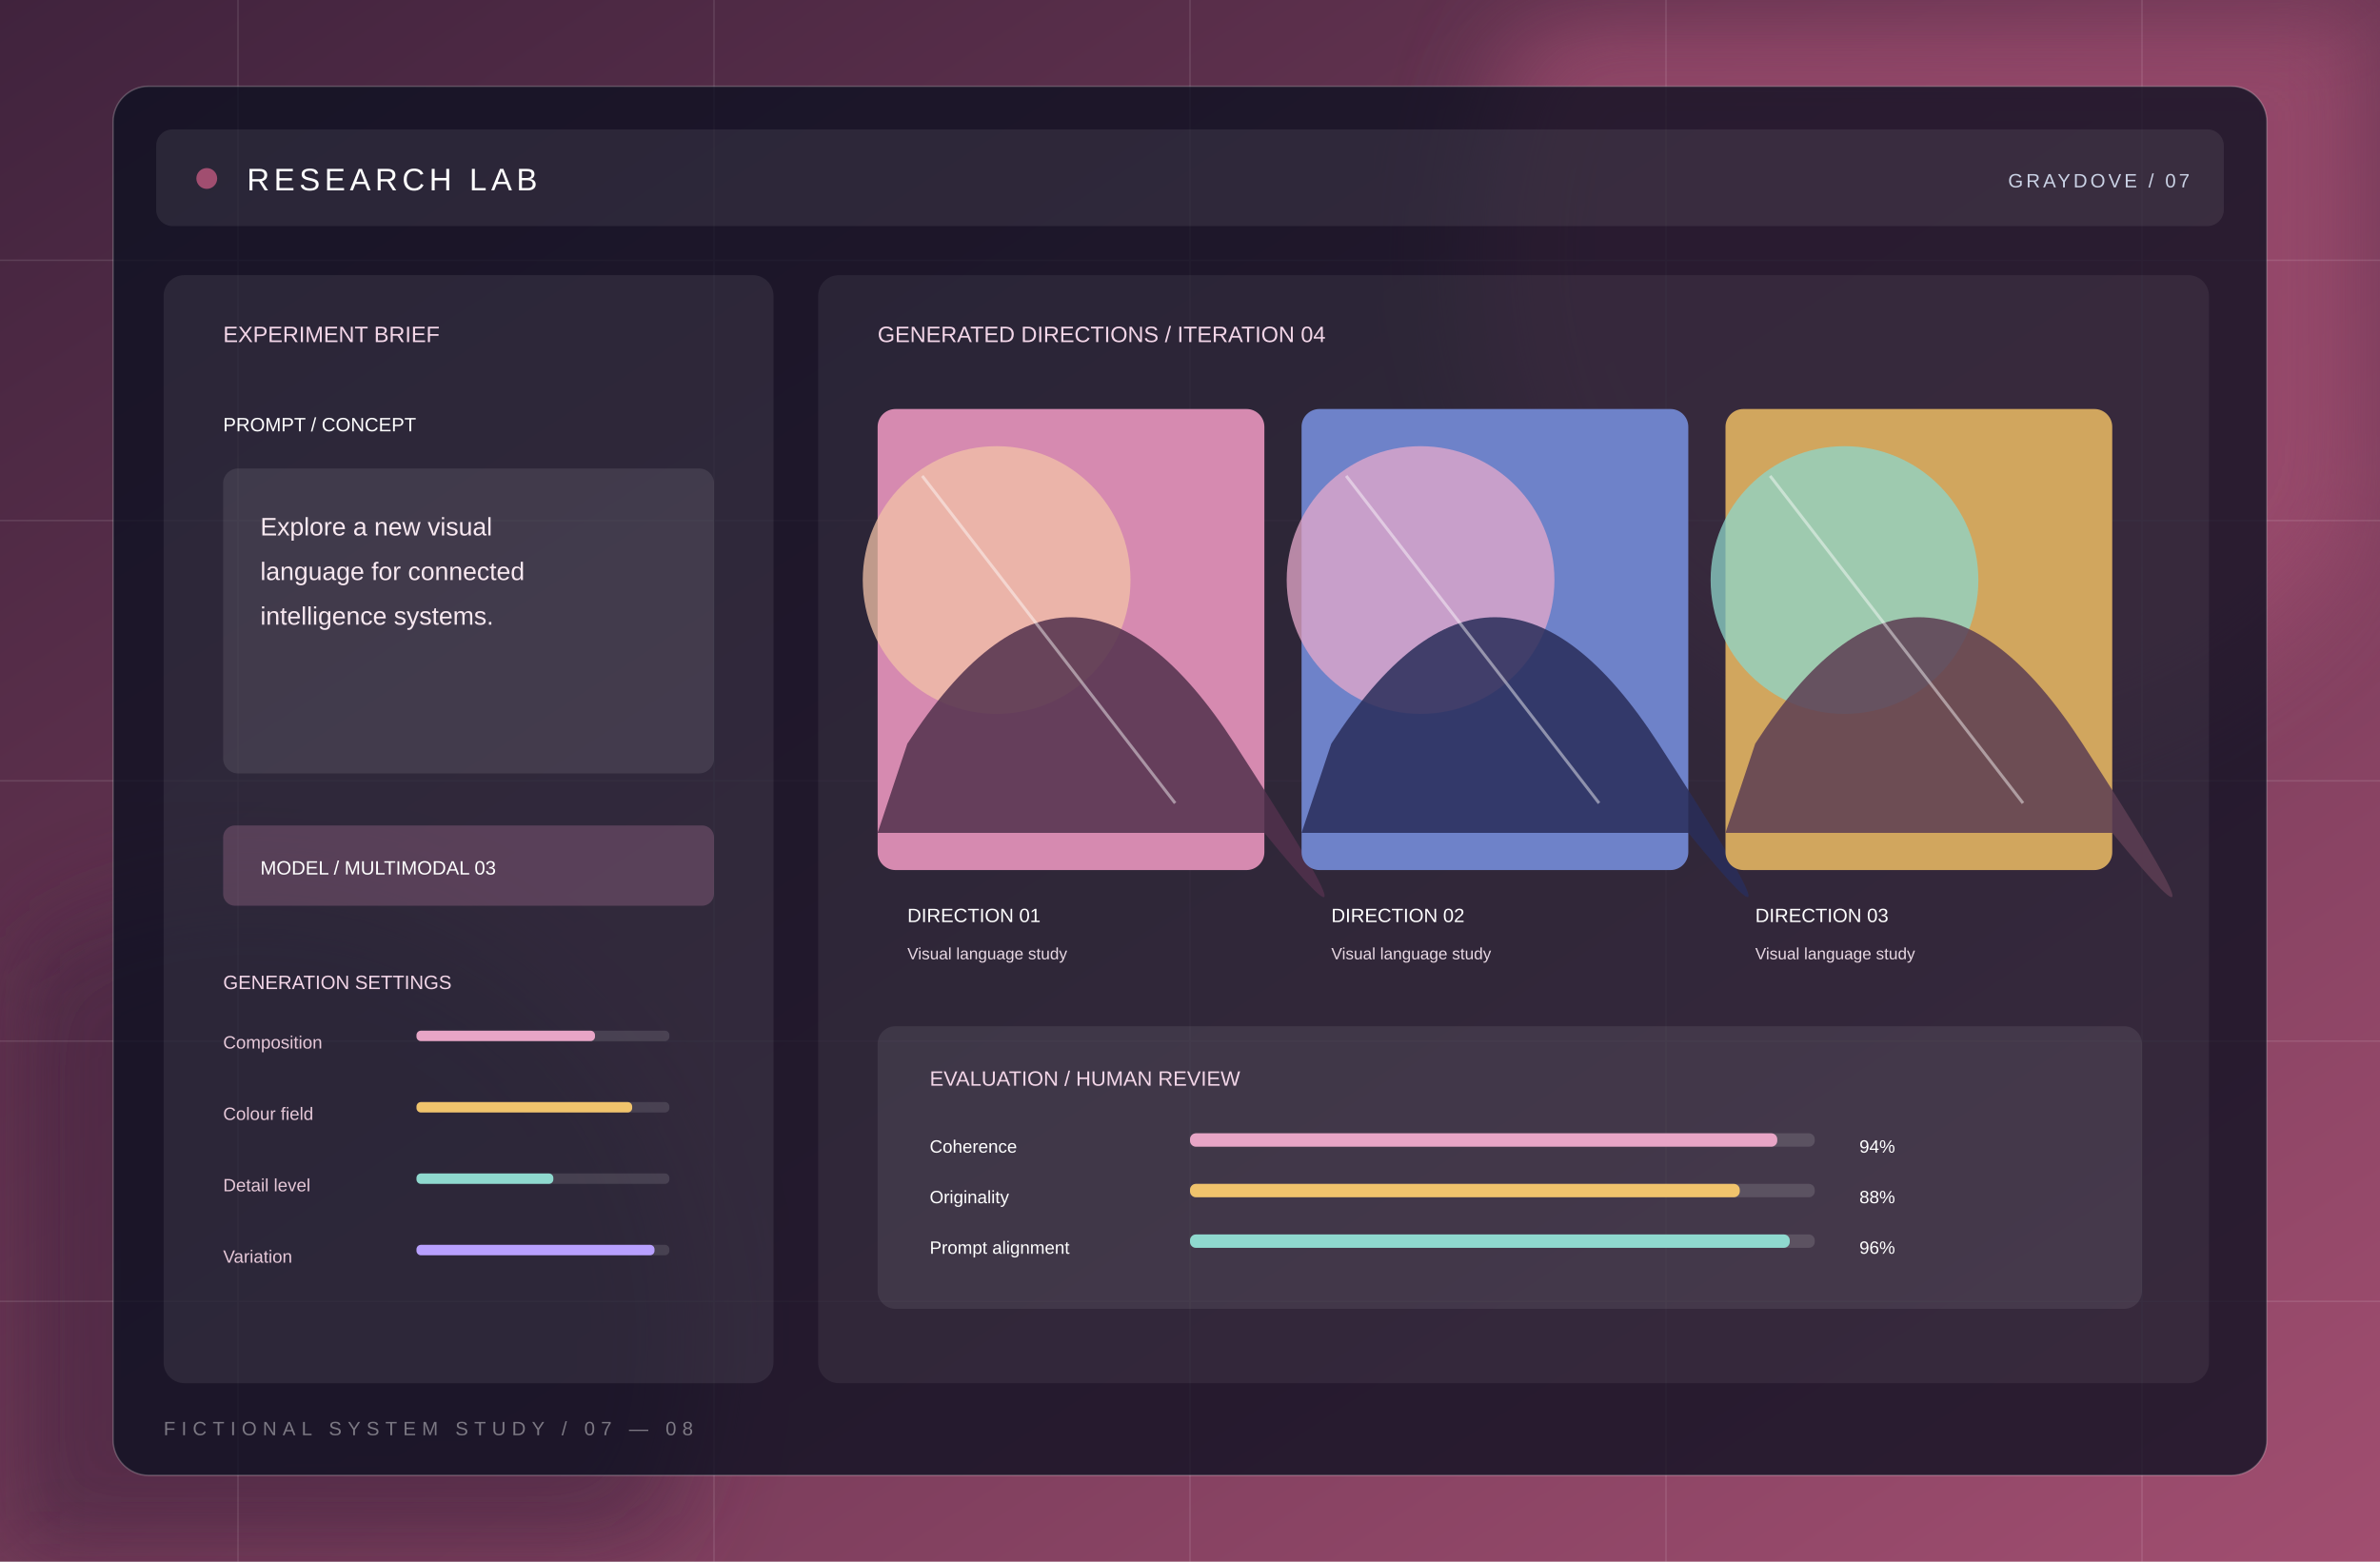
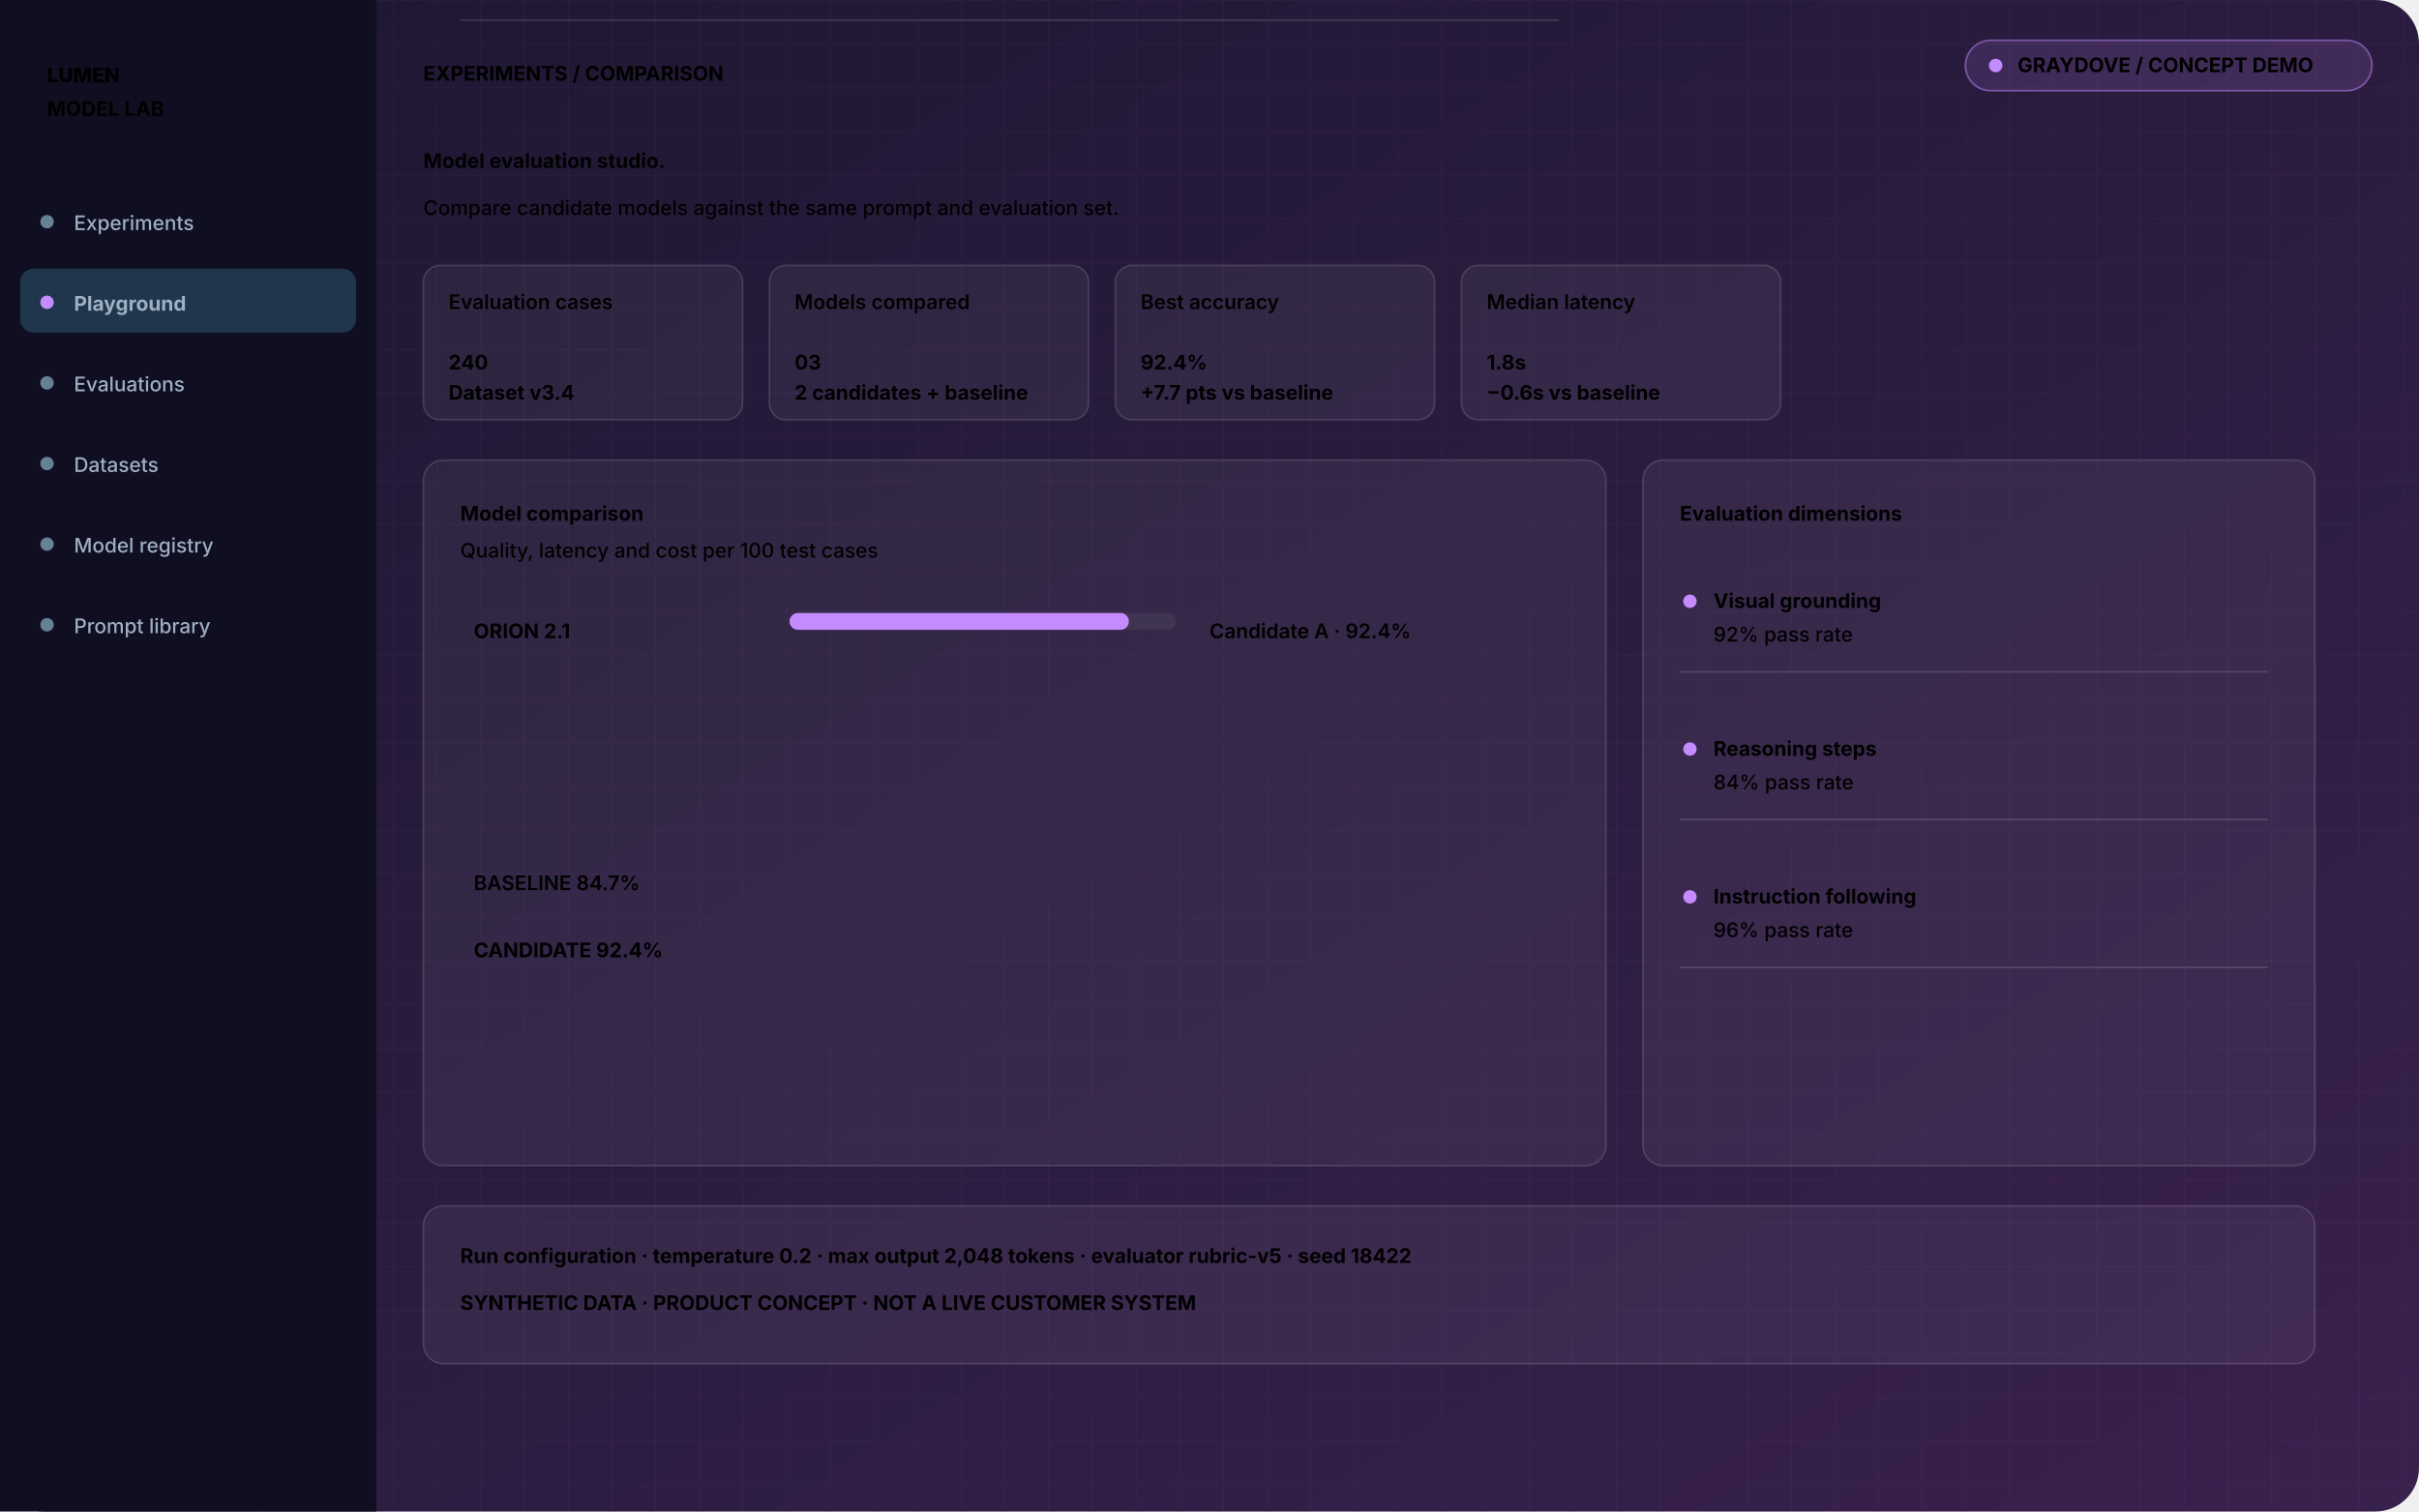
- <svg xmlns="http://www.w3.org/2000/svg" width="1600" height="1050" viewBox="0 0 1600 1050" role="img" aria-labelledby="title desc">
+ <svg xmlns="http://www.w3.org/2000/svg" width="1440" height="900" viewBox="0 0 1440 900">
  <defs>
    <linearGradient id="bg" x1="0" y1="0" x2="1" y2="1">
-       <stop stop-color="#40233d" />
-       <stop offset="1" stop-color="#a14e70" />
+       <stop stop-color="#1D1731" />
+       <stop offset="1" stop-color="#39214D" />
    </linearGradient>
-     <linearGradient id="accent" x1="0" y1="0" x2="1" y2="1">
-       <stop stop-color="#ffffff" stop-opacity=".95" />
-       <stop offset="1" stop-color="#ffffff" stop-opacity=".08" />
-     </linearGradient>
-     <filter id="blur">
-       <feGaussianBlur stdDeviation="34" />
-     </filter>
+     <pattern id="grid" width="26" height="26" patternUnits="userSpaceOnUse">
+       <path d="M26 0H0V26" fill="none" stroke="#C48BFF" stroke-opacity=".05" />
+     </pattern>
  </defs>
-   <rect width="1600" height="1050" fill="url(#bg)" />
-   <circle cx="1320" cy="170" r="330" fill="#a14e70" opacity=".7" filter="url(#blur)" />
-   <circle cx="170" cy="900" r="300" fill="#40233d" opacity=".55" filter="url(#blur)" />
-   <g opacity=".11" stroke="#fff">
-     <path d="M0 175H1600M0 350H1600M0 525H1600M0 700H1600M0 875H1600" />
-     <path d="M160 0V1050M480 0V1050M800 0V1050M1120 0V1050M1440 0V1050" />
-   </g>
-   <rect x="76" y="58" width="1448" height="934" rx="24" fill="#0b1020" opacity=".78" stroke="#fff" stroke-opacity=".28" />
-   <rect x="105" y="87" width="1390" height="65" rx="11" fill="#fff" opacity=".075" />
-   <circle cx="139" cy="120" r="7" fill="#a14e70" />
-   <text x="166" y="128" fill="#fff" font-family="Arial,sans-serif" font-size="21" letter-spacing="3">RESEARCH LAB</text>
-   <text x="1350" y="126" fill="#cbd3e6" font-family="Arial,sans-serif" font-size="13" letter-spacing="2">GRAYDOVE / 07</text>
-   <g font-family="Arial,sans-serif">
-     <rect x="110" y="185" width="410" height="745" rx="14" fill="#fff" opacity=".075" />
-     <text x="150" y="230" fill="#f3d6e8" font-size="15">EXPERIMENT BRIEF</text>
-     <text x="150" y="290" fill="#fff" font-size="13">PROMPT / CONCEPT</text>
-     <rect x="150" y="315" width="330" height="205" rx="10" fill="#fff" opacity=".09" />
-     <text x="175" y="360" fill="#f8e8f0" font-size="17">Explore a new visual</text>
-     <text x="175" y="390" fill="#f8e8f0" font-size="17">language for connected</text>
-     <text x="175" y="420" fill="#f8e8f0" font-size="17">intelligence systems.</text>
-     <rect x="150" y="555" width="330" height="54" rx="8" fill="#d88fb9" opacity=".24" />
-     <text x="175" y="588" fill="#fff" font-size="13">MODEL / MULTIMODAL 03</text>
-     <text x="150" y="665" fill="#f3d6e8" font-size="13">GENERATION SETTINGS</text>
-     <text x="150" y="705" fill="#e6c8d8" font-size="12">Composition</text>
-     <rect x="280" y="693" width="170" height="7" rx="3" fill="#fff" opacity=".12" />
-     <rect x="280" y="693" width="120" height="7" rx="3" fill="#e8a5c6" />
-     <text x="150" y="753" fill="#e6c8d8" font-size="12">Colour field</text>
-     <rect x="280" y="741" width="170" height="7" rx="3" fill="#fff" opacity=".12" />
-     <rect x="280" y="741" width="145" height="7" rx="3" fill="#f0c36c" />
-     <text x="150" y="801" fill="#e6c8d8" font-size="12">Detail level</text>
-     <rect x="280" y="789" width="170" height="7" rx="3" fill="#fff" opacity=".12" />
-     <rect x="280" y="789" width="92" height="7" rx="3" fill="#8fd9cf" />
-     <text x="150" y="849" fill="#e6c8d8" font-size="12">Variation</text>
-     <rect x="280" y="837" width="170" height="7" rx="3" fill="#fff" opacity=".12" />
-     <rect x="280" y="837" width="160" height="7" rx="3" fill="#b8a0ff" />
-     <rect x="550" y="185" width="935" height="745" rx="14" fill="#fff" opacity=".06" />
-     <text x="590" y="230" fill="#f3d6e8" font-size="15">GENERATED DIRECTIONS / ITERATION 04</text>
-     <rect x="590" y="275" width="260" height="310" rx="12" fill="#d68ab0" />
-     <circle cx="670" cy="390" r="90" fill="#f2c2a7" opacity=".75" />
-     <path d="M610 500Q720 330 830 500T850 560H590Z" fill="#51304c" opacity=".85" />
-     <path d="M620 320L790 540" stroke="#fff" stroke-width="2" opacity=".45" />
-     <text x="610" y="620" fill="#fff" font-size="13">DIRECTION 01</text>
-     <text x="610" y="645" fill="#e8d8e3" font-size="11">Visual language study</text>
-     <rect x="875" y="275" width="260" height="310" rx="12" fill="#6e82c9" />
-     <circle cx="955" cy="390" r="90" fill="#e5a8cb" opacity=".75" />
-     <path d="M895 500Q1005 330 1115 500T1135 560H875Z" fill="#292d59" opacity=".85" />
-     <path d="M905 320L1075 540" stroke="#fff" stroke-width="2" opacity=".45" />
-     <text x="895" y="620" fill="#fff" font-size="13">DIRECTION 02</text>
-     <text x="895" y="645" fill="#e8d8e3" font-size="11">Visual language study</text>
-     <rect x="1160" y="275" width="260" height="310" rx="12" fill="#d1a65e" />
-     <circle cx="1240" cy="390" r="90" fill="#8ed6c9" opacity=".75" />
-     <path d="M1180 500Q1290 330 1400 500T1420 560H1160Z" fill="#5c3d52" opacity=".85" />
-     <path d="M1190 320L1360 540" stroke="#fff" stroke-width="2" opacity=".45" />
-     <text x="1180" y="620" fill="#fff" font-size="13">DIRECTION 03</text>
-     <text x="1180" y="645" fill="#e8d8e3" font-size="11">Visual language study</text>
-     <rect x="590" y="690" width="850" height="190" rx="12" fill="#fff" opacity=".075" />
-     <text x="625" y="730" fill="#f3d6e8" font-size="14">EVALUATION / HUMAN REVIEW</text>
-     <text x="625" y="775" fill="#fff" font-size="12">Coherence</text>
-     <rect x="800" y="762" width="420" height="9" rx="4" fill="#fff" opacity=".13" />
-     <rect x="800" y="762" width="394.8" height="9" rx="4" fill="#e8a5c6" />
-     <text x="1250" y="775" fill="#fff" font-size="12">94%</text>
-     <text x="625" y="809" fill="#fff" font-size="12">Originality</text>
-     <rect x="800" y="796" width="420" height="9" rx="4" fill="#fff" opacity=".13" />
-     <rect x="800" y="796" width="369.6" height="9" rx="4" fill="#f0c36c" />
-     <text x="1250" y="809" fill="#fff" font-size="12">88%</text>
-     <text x="625" y="843" fill="#fff" font-size="12">Prompt alignment</text>
-     <rect x="800" y="830" width="420" height="9" rx="4" fill="#fff" opacity=".13" />
-     <rect x="800" y="830" width="403.2" height="9" rx="4" fill="#8fd9cf" />
-     <text x="1250" y="843" fill="#fff" font-size="12">96%</text>
-   </g>
-   <text x="110" y="965" fill="#fff" opacity=".42" font-family="Arial,sans-serif" font-size="13" letter-spacing="4">FICTIONAL SYSTEM STUDY / 07 — 08</text>
+   <rect width="1440" height="900" rx="26" fill="url(#bg)" />
+   <rect width="1440" height="900" rx="26" fill="url(#grid)" />
+   <rect x="0" y="0" width="224" height="900" rx="0" fill="#100E21" stroke="none" />
+   <text x="28" y="49" font-family="Inter,Arial,sans-serif" font-size="#fff" font-weight="800" fill="22">LUMEN</text>
+   <text x="28" y="69" font-family="Inter,Arial,sans-serif" font-size="#8196AD" font-weight="700" fill="9">MODEL LAB</text>
+   <circle cx="28" cy="132" r="4" fill="#668096" />
+   <text x="44" y="137" font-family="Inter,Arial,sans-serif" font-size="12" font-weight="500" fill="#9EB0C2">Experiments</text>
+   <rect x="12" y="160" width="200" height="38" rx="8" fill="#20364D" stroke="none" />
+   <circle cx="28" cy="180" r="4" fill="#C48BFF" />
+   <text x="44" y="185" font-family="Inter,Arial,sans-serif" font-size="12" font-weight="700" fill="#9EB0C2">Playground</text>
+   <circle cx="28" cy="228" r="4" fill="#668096" />
+   <text x="44" y="233" font-family="Inter,Arial,sans-serif" font-size="12" font-weight="500" fill="#9EB0C2">Evaluations</text>
+   <circle cx="28" cy="276" r="4" fill="#668096" />
+   <text x="44" y="281" font-family="Inter,Arial,sans-serif" font-size="12" font-weight="500" fill="#9EB0C2">Datasets</text>
+   <circle cx="28" cy="324" r="4" fill="#668096" />
+   <text x="44" y="329" font-family="Inter,Arial,sans-serif" font-size="12" font-weight="500" fill="#9EB0C2">Model registry</text>
+   <circle cx="28" cy="372" r="4" fill="#668096" />
+   <text x="44" y="377" font-family="Inter,Arial,sans-serif" font-size="12" font-weight="500" fill="#9EB0C2">Prompt library</text>
+   <text x="252" y="48" font-family="Inter,Arial,sans-serif" font-size="#9DB1C5" font-weight="700" fill="10">EXPERIMENTS / COMPARISON</text>
+   <text x="252" y="100" font-family="Inter,Arial,sans-serif" font-size="#F4F7FB" font-weight="750" fill="27">Model evaluation studio.</text>
+   <text x="252" y="128" font-family="Inter,Arial,sans-serif" font-size="#9DB1C5" font-weight="450" fill="12">Compare candidate models against the same prompt and evaluation set.</text>
+   <rect x="252" y="158" width="190" height="92" rx="10" fill="#FFFFFF0D" stroke="#FFFFFF22" />
+   <text x="267" y="184" font-family="Inter,Arial,sans-serif" font-size="#9DB1C5" font-weight="600" fill="10">Evaluation cases</text>
+   <text x="267" y="220" font-family="Inter,Arial,sans-serif" font-size="#F4F7FB" font-weight="750" fill="25">240</text>
+   <text x="267" y="238" font-family="Inter,Arial,sans-serif" font-size="#C48BFF" font-weight="650" fill="9">Dataset v3.4</text>
+   <rect x="458" y="158" width="190" height="92" rx="10" fill="#FFFFFF0D" stroke="#FFFFFF22" />
+   <text x="473" y="184" font-family="Inter,Arial,sans-serif" font-size="#9DB1C5" font-weight="600" fill="10">Models compared</text>
+   <text x="473" y="220" font-family="Inter,Arial,sans-serif" font-size="#F4F7FB" font-weight="750" fill="25">03</text>
+   <text x="473" y="238" font-family="Inter,Arial,sans-serif" font-size="#C48BFF" font-weight="650" fill="9">2 candidates + baseline</text>
+   <rect x="664" y="158" width="190" height="92" rx="10" fill="#FFFFFF0D" stroke="#FFFFFF22" />
+   <text x="679" y="184" font-family="Inter,Arial,sans-serif" font-size="#9DB1C5" font-weight="600" fill="10">Best accuracy</text>
+   <text x="679" y="220" font-family="Inter,Arial,sans-serif" font-size="#F4F7FB" font-weight="750" fill="25">92.4%</text>
+   <text x="679" y="238" font-family="Inter,Arial,sans-serif" font-size="#C48BFF" font-weight="650" fill="9">+7.7 pts vs baseline</text>
+   <rect x="870" y="158" width="190" height="92" rx="10" fill="#FFFFFF0D" stroke="#FFFFFF22" />
+   <text x="885" y="184" font-family="Inter,Arial,sans-serif" font-size="#9DB1C5" font-weight="600" fill="10">Median latency</text>
+   <text x="885" y="220" font-family="Inter,Arial,sans-serif" font-size="#F4F7FB" font-weight="750" fill="25">1.8s</text>
+   <text x="885" y="238" font-family="Inter,Arial,sans-serif" font-size="#C48BFF" font-weight="650" fill="9">−0.6s vs baseline</text>
+   <rect x="252" y="274" width="704" height="420" rx="12" fill="#FFFFFF0D" stroke="#FFFFFF22" />
+   <text x="274" y="310" font-family="Inter,Arial,sans-serif" font-size="#F4F7FB" font-weight="700" fill="14">Model comparison</text>
+   <text x="274" y="332" font-family="Inter,Arial,sans-serif" font-size="#9DB1C5" font-weight="450" fill="10">Quality, latency and cost per 100 test cases</text>
+   <text x="282" y="380" font-family="Inter,Arial,sans-serif" font-size="#F4F7FB" font-weight="700" fill="12">ORION 2.1</text>
+   <rect x="470" y="365" width="230" height="10" rx="5" fill="#403453" stroke="none" />
+   <rect x="470" y="365" width="202" height="10" rx="5" fill="#C48BFF" stroke="none" />
+   <text x="720" y="380" font-family="Inter,Arial,sans-serif" font-size="#F4F7FB" font-weight="600" fill="11">Candidate A · 92.4%</text>
+   <text x="282" y="530" font-family="Inter,Arial,sans-serif" font-size="#9DB1C5" font-weight="600" fill="10">BASELINE 84.7%</text>
+   <text x="282" y="570" font-family="Inter,Arial,sans-serif" font-size="#C48BFF" font-weight="700" fill="10">CANDIDATE 92.4%</text>
+   <path d="M274 12h654" stroke="#FFFFFF" stroke-opacity=".14" />
+   <text x="280" y="0" font-family="Inter,Arial,sans-serif" font-size="#F4F7FB" font-weight="650" fill="10">ORION 2.1</text>
+   <text x="590" y="0" font-family="Inter,Arial,sans-serif" font-size="#9DB1C5" font-weight="450" fill="9">Candidate A · 92.4%</text>
+   <text x="830" y="0" font-family="Inter,Arial,sans-serif" font-size="#C48BFF" font-weight="700" fill="9">1.8 sec</text>
+   <rect x="978" y="274" width="400" height="420" rx="12" fill="#FFFFFF0D" stroke="#FFFFFF22" />
+   <text x="1000" y="310" font-family="Inter,Arial,sans-serif" font-size="#F4F7FB" font-weight="700" fill="14">Evaluation dimensions</text>
+   <circle cx="1006" cy="358" r="4" fill="#C48BFF" />
+   <text x="1020" y="362" font-family="Inter,Arial,sans-serif" font-size="#F4F7FB" font-weight="650" fill="10">Visual grounding</text>
+   <text x="1020" y="382" font-family="Inter,Arial,sans-serif" font-size="#9DB1C5" font-weight="450" fill="9">92% pass rate</text>
+   <path d="M1000 400h350" stroke="#FFFFFF" stroke-opacity=".14" />
+   <circle cx="1006" cy="446" r="4" fill="#C48BFF" />
+   <text x="1020" y="450" font-family="Inter,Arial,sans-serif" font-size="#F4F7FB" font-weight="650" fill="10">Reasoning steps</text>
+   <text x="1020" y="470" font-family="Inter,Arial,sans-serif" font-size="#9DB1C5" font-weight="450" fill="9">84% pass rate</text>
+   <path d="M1000 488h350" stroke="#FFFFFF" stroke-opacity=".14" />
+   <circle cx="1006" cy="534" r="4" fill="#C48BFF" />
+   <text x="1020" y="538" font-family="Inter,Arial,sans-serif" font-size="#F4F7FB" font-weight="650" fill="10">Instruction following</text>
+   <text x="1020" y="558" font-family="Inter,Arial,sans-serif" font-size="#9DB1C5" font-weight="450" fill="9">96% pass rate</text>
+   <path d="M1000 576h350" stroke="#FFFFFF" stroke-opacity=".14" />
+   <rect x="252" y="718" width="1126" height="94" rx="12" fill="#FFFFFF0D" stroke="#FFFFFF22" />
+   <text x="274" y="752" font-family="Inter,Arial,sans-serif" font-size="#F4F7FB" font-weight="650" fill="11">Run configuration · temperature 0.2 · max output 2,048 tokens · evaluator rubric-v5 · seed 18422</text>
+   <text x="274" y="780" font-family="Inter,Arial,sans-serif" font-size="#9DB1C5" font-weight="700" fill="8">SYNTHETIC DATA · PRODUCT CONCEPT · NOT A LIVE CUSTOMER SYSTEM</text>
+   <rect x="1170" y="24" width="242" height="30" rx="15" fill="#C48BFF" fill-opacity=".14" stroke="#C48BFF" stroke-opacity=".5" />
+   <circle cx="1188" cy="39" r="4" fill="#C48BFF" />
+   <text x="1201" y="43" font-family="Inter,Arial,sans-serif" font-size="#C48BFF" font-weight="700" fill="10">GRAYDOVE / CONCEPT DEMO</text>
</svg>
